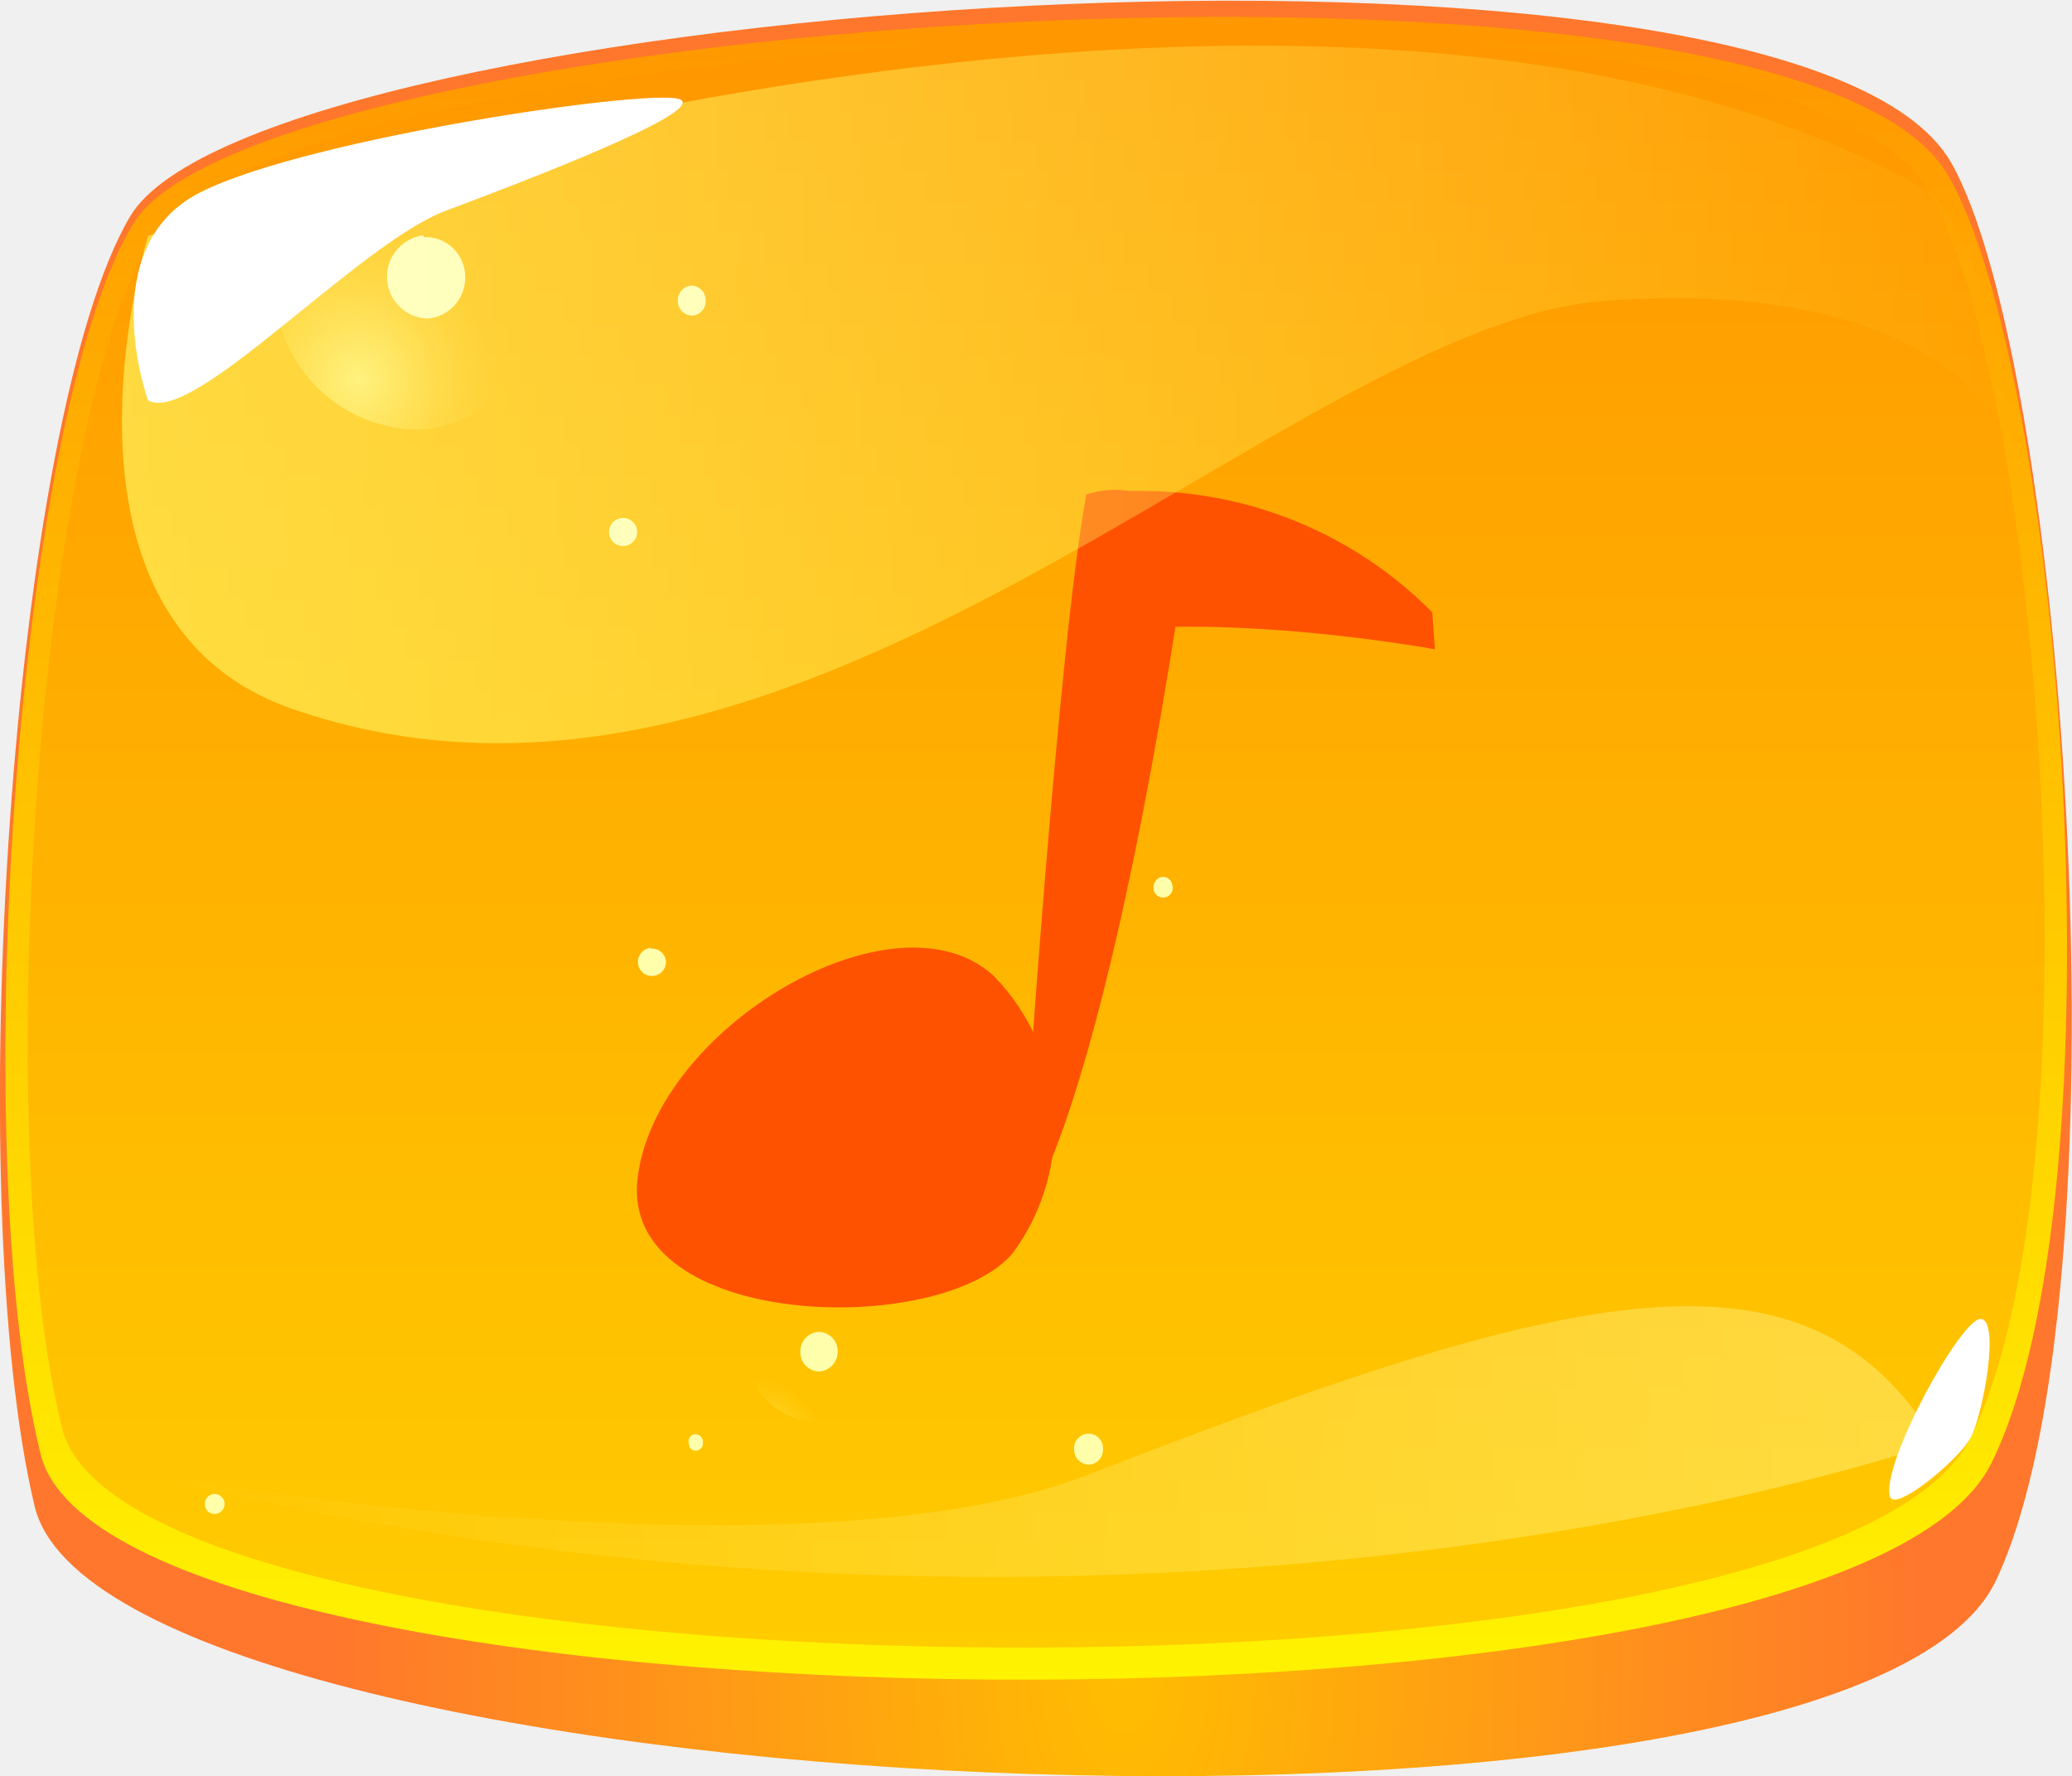
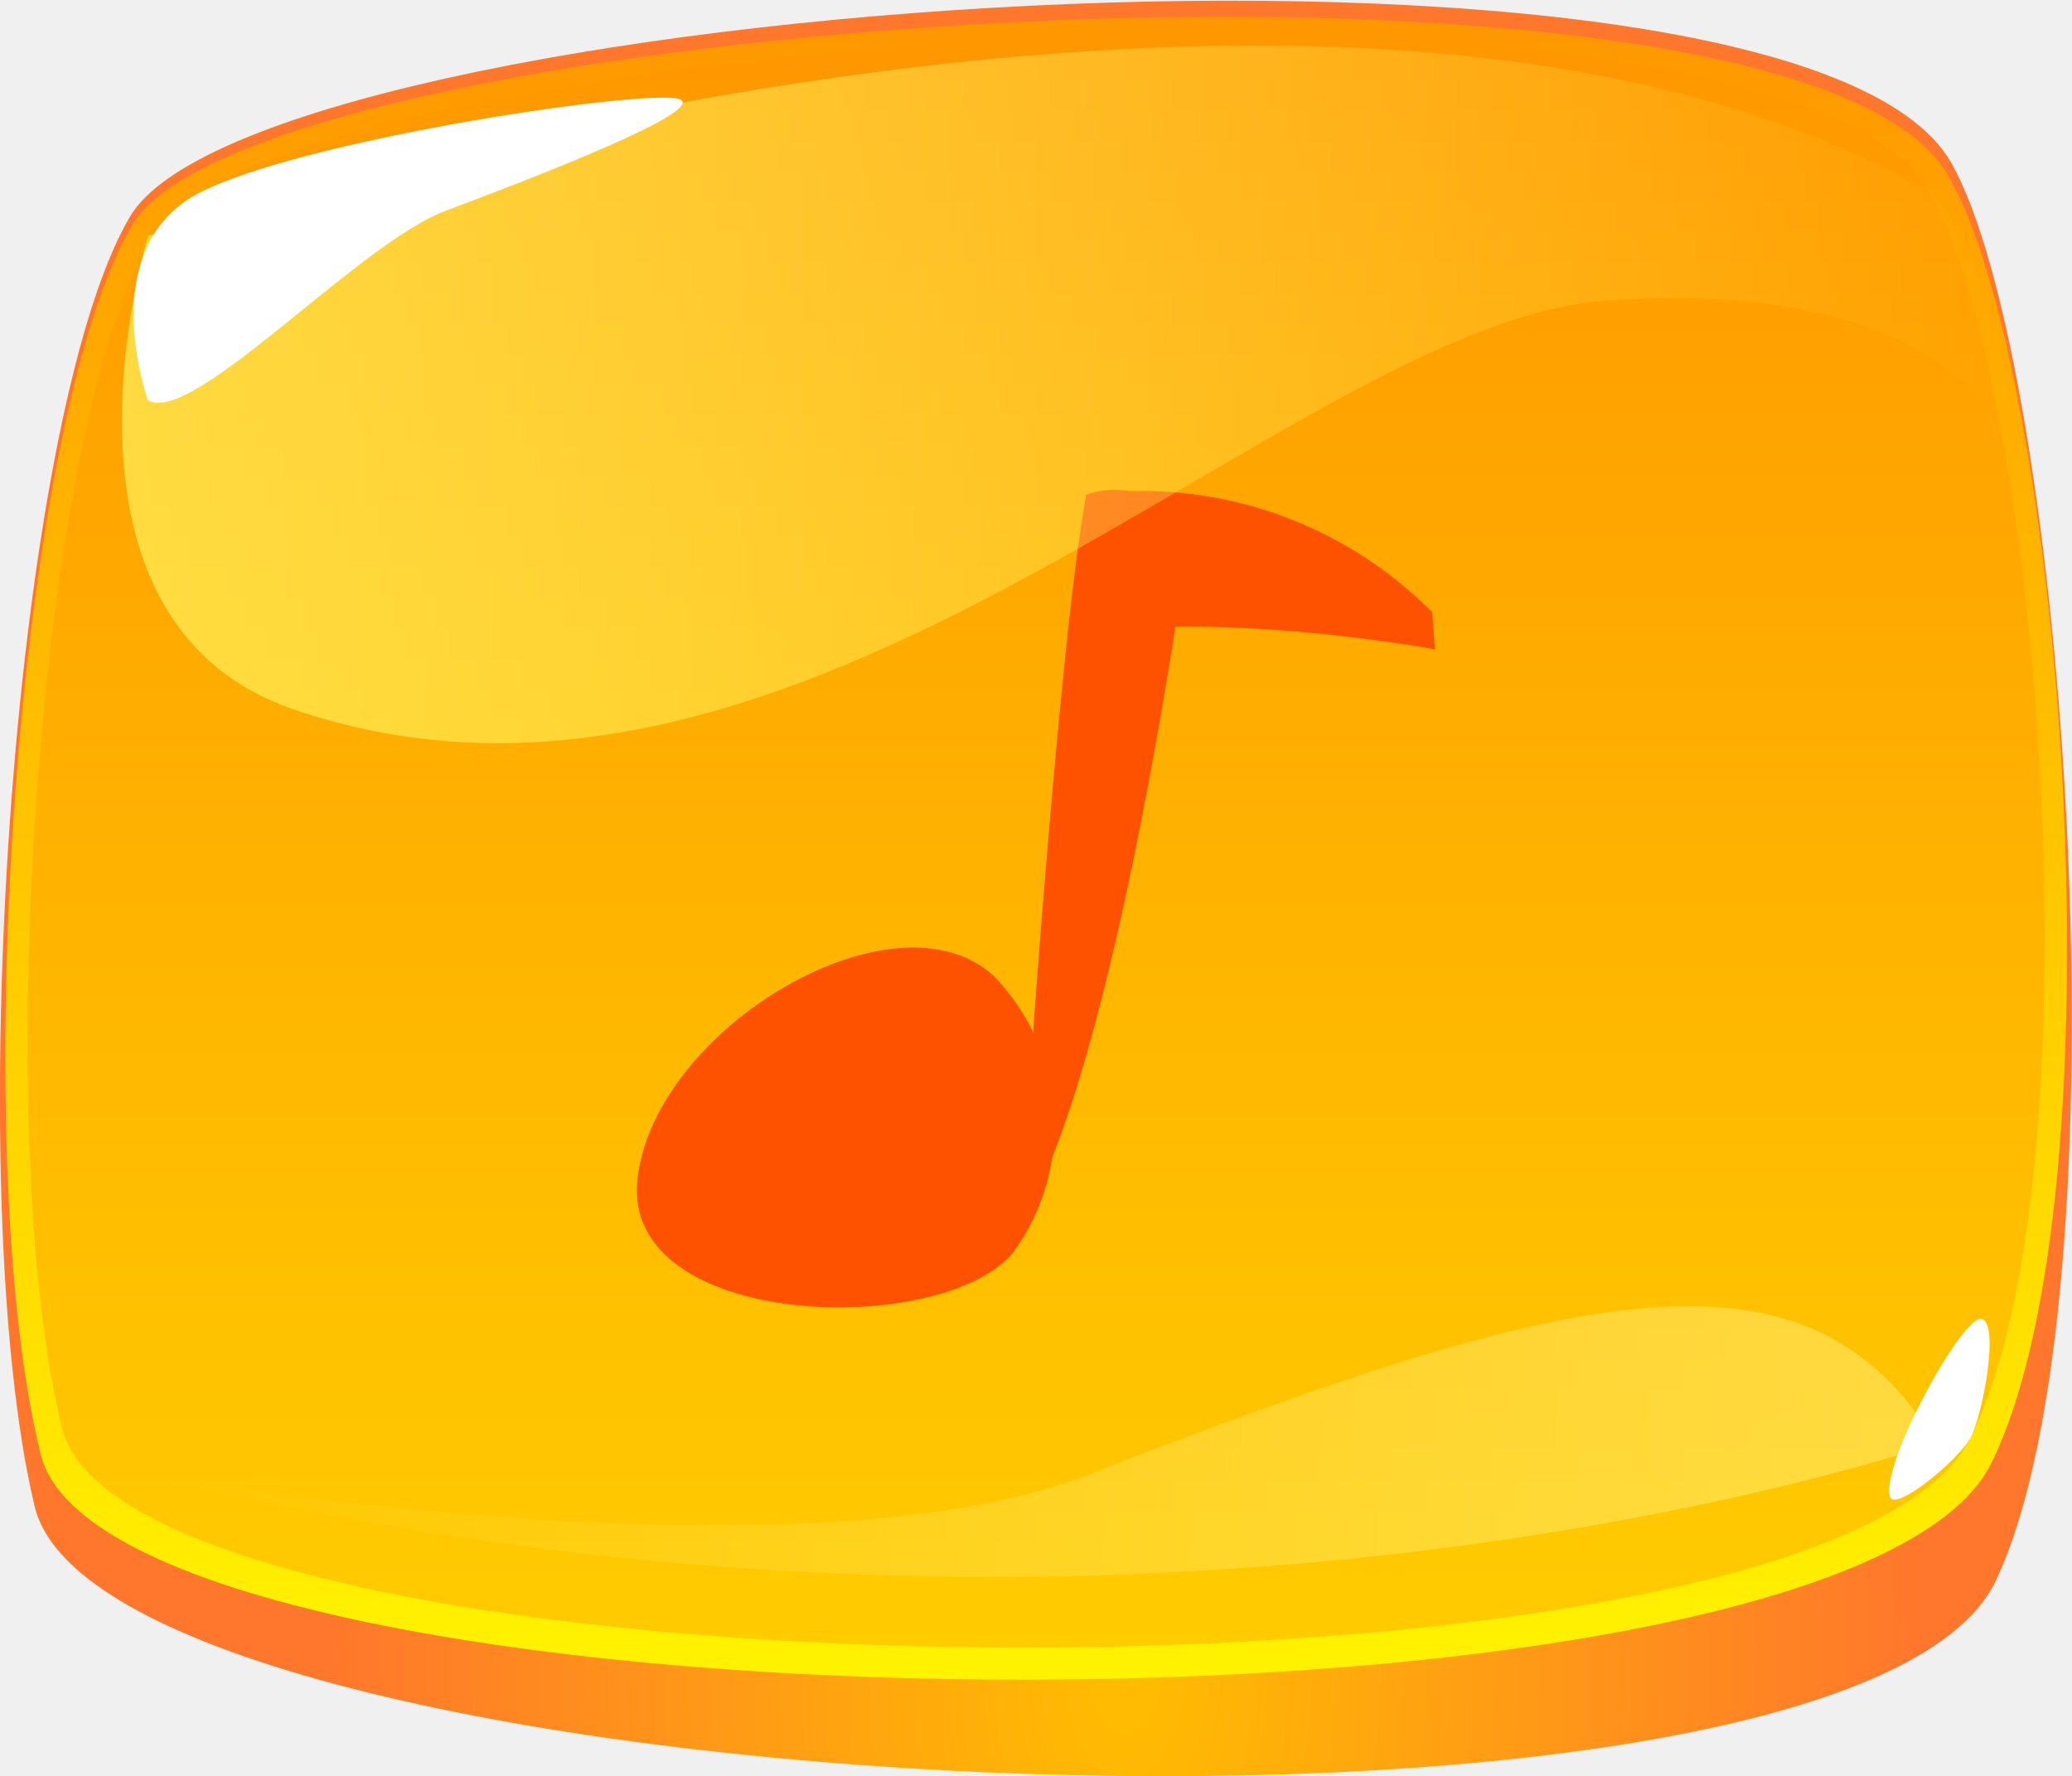
- <svg xmlns="http://www.w3.org/2000/svg" xmlns:xlink="http://www.w3.org/1999/xlink" viewBox="0 0 56 48">
+ <svg xmlns="http://www.w3.org/2000/svg" viewBox="0 0 56 48">
  <defs />
  <defs>
    <radialGradient id="futuregrit_163" cx="-453.93" cy="22.78" r="40.57" gradientTransform="matrix(.53 0 0 1.07 270.99 20.32)" gradientUnits="userSpaceOnUse">
      <stop offset="0" stop-color="#ffbd00" />
      <stop offset="1" stop-color="#ff772c" />
    </radialGradient>
-     <radialGradient id="futuregrit_168" cx="1159.56" cy="-582.19" r="1.36" gradientTransform="matrix(-.06 -1.06 1 -.06 666.99 1211.26)" gradientUnits="userSpaceOnUse">
-       <stop offset="0" stop-color="#00b359" />
-       <stop offset=".13" stop-color="#009148" />
-       <stop offset=".34" stop-color="#005e2f" />
-       <stop offset=".54" stop-color="#00351a" />
-       <stop offset=".73" stop-color="#00180c" />
-       <stop offset=".89" stop-color="#000603" />
-       <stop offset="1" />
-     </radialGradient>
-     <radialGradient id="futuregrit_168-2" cx="1165.3" cy="-579.99" r="1.36" xlink:href="#futuregrit_168" />
-     <radialGradient id="futuregrit_168-3" cx="1148.59" cy="-582.08" r="1.36" xlink:href="#futuregrit_168" />
-     <radialGradient id="futuregrit_168-4" cx="1166.28" cy="-587.31" r="3.82" xlink:href="#futuregrit_168" />
-     <radialGradient id="futuregrit_168-5" cx="1138.53" cy="-578.18" r="1.82" xlink:href="#futuregrit_168" />
-     <radialGradient id="futuregrit_168-6" cx="1135.61" cy="-594.63" r=".91" xlink:href="#futuregrit_168" />
-     <radialGradient id="futuregrit_168-7" cx="1149.7" cy="-568.12" r=".91" xlink:href="#futuregrit_168" />
-     <radialGradient id="futuregrit_168-8" cx="1136.41" cy="-581.6" r=".68" xlink:href="#futuregrit_168" />
-     <radialGradient id="futuregrit_168-9" cx="1135.59" cy="-571.02" r="1.42" xlink:href="#futuregrit_168" />
    <linearGradient id="futuregrit_160" x1="28" y1="45.4" x2="28" y2=".45" gradientUnits="userSpaceOnUse">
      <stop offset="0" stop-color="#fff300" />
      <stop offset="1" stop-color="#ff9700" />
    </linearGradient>
    <linearGradient id="futuregrit_169" x1="28" y1="44.53" x2="28" y2=".95" gradientUnits="userSpaceOnUse">
      <stop offset="0" stop-color="#fc0" />
      <stop offset="1" stop-color="#ff9700" />
    </linearGradient>
    <linearGradient id="futuregrit_155" x1="830.74" y1="38.96" x2="878.98" y2="38.96" gradientTransform="matrix(-1 0 0 1 883.07 0)" gradientUnits="userSpaceOnUse">
      <stop offset="0" stop-color="#ff6140" />
      <stop offset=".1" stop-color="#ef5b3c" />
      <stop offset=".29" stop-color="#c54b31" />
      <stop offset=".55" stop-color="#813120" />
      <stop offset=".88" stop-color="#240e09" />
      <stop offset="1" />
    </linearGradient>
    <linearGradient id="futuregrit_172" x1="3.3" y1="10.65" x2="54.61" y2="10.65" gradientUnits="userSpaceOnUse">
      <stop offset="0" stop-color="#ff9840" />
      <stop offset=".1" stop-color="#ef8e3c" />
      <stop offset=".29" stop-color="#c57531" />
      <stop offset=".55" stop-color="#814d20" />
      <stop offset=".88" stop-color="#241609" />
      <stop offset="1" />
    </linearGradient>
  </defs>
  <g style="isolation:isolate">
    <g id="Layer_2">
      <g id="Home">
        <g id="App_Bar">
          <g id="Sound_On">
            <path d="M.94 40.73c2 8.1 49 10.37 53 2C57.6 35 55.85 9.85 52.73 4.39 48.49-3 6.94 0 3.51 5.86.3 11.31-1.07 32.35.94 40.73z" fill="url(#futuregrit_163)" />
            <path d="M1.1 39.31c1.94 7.8 48.72 8.35 52.72.24 3.63-7.37 1.92-29.55-1.18-34.83C48.41-2.45 7 .41 3.6 6.05.41 11.31-.91 31.22 1.1 39.31z" fill="url(#futuregrit_160)" />
            <path d="M1.68 38.61c1.9 7.58 47.67 8.12 51.58.25 3.55-7.16 1.88-28.64-1.16-33.75C48-1.84 7.48.87 4.13 6.35 1 11.45-.28 30.77 1.68 38.61z" fill="url(#futuregrit_169)" />
            <path style="fill:#ff5200;" d="M26.86 26.38c-2.66-2.45-9.16 1.39-9.63 5.48s8.22 4.32 10.15 2a5.81 5.81 0 00-.52-7.48z" />
            <path style="fill:#ff5200;" d="M27.69 31.13s.91-13.68 1.67-17.76a2.37 2.37 0 012.79 1S30.2 29 27.54 33.11z" />
            <path style="fill:#ff5200;" d="M29.36 13.37a11.07 11.07 0 019.35 3.18l.07 1s-5.81-1.08-9.93-.37z" />
            <path d="M52.33 39S31 46.52 4.09 39.89c0 0 17.47 3 25.24 0 13.19-5.14 19.53-6.66 23-.89z" style="mix-blend-mode:screen" fill="url(#futuregrit_155)" />
-             <path d="M16.65 12.93a1.4 1.4 0 011.45 1.36 1.43 1.43 0 01-1.28 1.54 1.4 1.4 0 01-1.45-1.37 1.42 1.42 0 011.28-1.53z" style="mix-blend-mode:screen" fill="url(#futuregrit_168)" />
-             <path style="fill:#ffffab;" d="M16.82 14a.38.38 0 01.4.38.38.38 0 11-.4-.38z" />
-             <path d="M18.51 6.68A1.4 1.4 0 0120 8.05a1.43 1.43 0 01-1.28 1.54 1.4 1.4 0 01-1.44-1.37 1.43 1.43 0 011.23-1.54z" style="mix-blend-mode:screen" fill="url(#futuregrit_168-2)" />
-             <path style="fill:#ffffab;" d="M18.67 7.72a.39.39 0 01.4.38.39.39 0 01-.35.43.39.39 0 01-.4-.38.4.4 0 01.35-.43z" />
-             <path d="M17.41 24.59A1.41 1.41 0 0118.86 26a1.43 1.43 0 01-1.28 1.54 1.41 1.41 0 01-1.45-1.37 1.43 1.43 0 011.28-1.58z" style="mix-blend-mode:screen" fill="url(#futuregrit_168-3)" />
-             <path style="fill:#ffffab;" d="M17.58 25.64A.38.38 0 0118 26a.38.38 0 11-.4-.38z" />
-             <path d="M11 3.49a3.9 3.9 0 014 3.82 4 4 0 01-3.58 4.3 3.91 3.91 0 01-4-3.82A4 4 0 0111 3.49z" style="mix-blend-mode:screen" fill="url(#futuregrit_168-4)" />
-             <path style="fill:#ffffab;" d="M11.45 6.41a1.07 1.07 0 011.12 1 1.11 1.11 0 01-1 1.2 1.13 1.13 0 01-.13-2.25z" />
-             <path d="M21.88 34.55a1.95 1.95 0 11-1.71 2.06 1.91 1.91 0 011.71-2.06z" style="mix-blend-mode:screen" fill="url(#futuregrit_168-5)" />
-             <path style="fill:#ffffab;" d="M22.1 36a.52.52 0 01.54.5.54.54 0 01-.48.57.52.52 0 01-.53-.5.53.53 0 01.47-.57z" />
-             <path d="M5.69 39.69a.93.93 0 011 .91 1 1 0 01-.86 1 1 1 0 01-.11-1.94z" style="mix-blend-mode:screen" fill="url(#futuregrit_168-6)" />
-             <path style="fill:#ffffab;" d="M5.8 40.38a.27.27 0 010 .54.25.25 0 01-.26-.25.26.26 0 01.26-.29z" />
-             <path d="M31.31 23a.94.94 0 011 .91 1 1 0 01-.86 1 .93.93 0 01-1-.91 1 1 0 01.86-1z" style="mix-blend-mode:screen" fill="url(#futuregrit_168-7)" />
-             <path style="fill:#ffffab;" d="M31.42 23.7a.26.26 0 01.27.25.26.26 0 11-.51 0 .27.27 0 01.24-.25z" />
-             <path d="M18.66 38.25A.73.73 0 1118 39a.7.7 0 01.66-.75z" style="mix-blend-mode:screen" fill="url(#futuregrit_168-8)" />
-             <path style="fill:#ffffab;" d="M18.75 38.77A.21.21 0 0119 39a.2.2 0 01-.18.21.18.18 0 01-.2-.18.2.2 0 01.13-.26z" />
-             <path d="M29.22 37.66a1.46 1.46 0 011.51 1.42 1.49 1.49 0 01-1.34 1.61 1.46 1.46 0 01-1.5-1.42 1.49 1.49 0 011.33-1.61z" style="mix-blend-mode:screen" fill="url(#futuregrit_168-9)" />
-             <path style="fill:#ffffab;" d="M29.4 38.75a.39.39 0 01.41.39.41.41 0 01-.37.45.41.41 0 01-.41-.4.4.4 0 01.37-.44z" />
            <path style="fill:#fff;" d="M51.08 40.45c-.25-.86 1.91-4.81 2.45-4.8s.06 2.6-.27 3.21-2.06 2.03-2.18 1.59z" />
            <path d="M4 6.38S35.65-4.39 52.21 5.23c0 0 1.74 1.48 2.4 7.23 0 0-1.32-5.06-11.23-4.33-8.53.62-21.75 15.87-35.57 11C.87 16.62 4 6.38 4 6.38z" style="mix-blend-mode:screen" fill="url(#futuregrit_172)" />
            <path style="fill:#fff;" d="M4 10.82S2.5 6.68 5.41 5.2s12.48-2.87 13-2.5-4 2.11-6.37 3S5.2 11.52 4 10.82z" />
          </g>
        </g>
      </g>
    </g>
  </g>
</svg>
